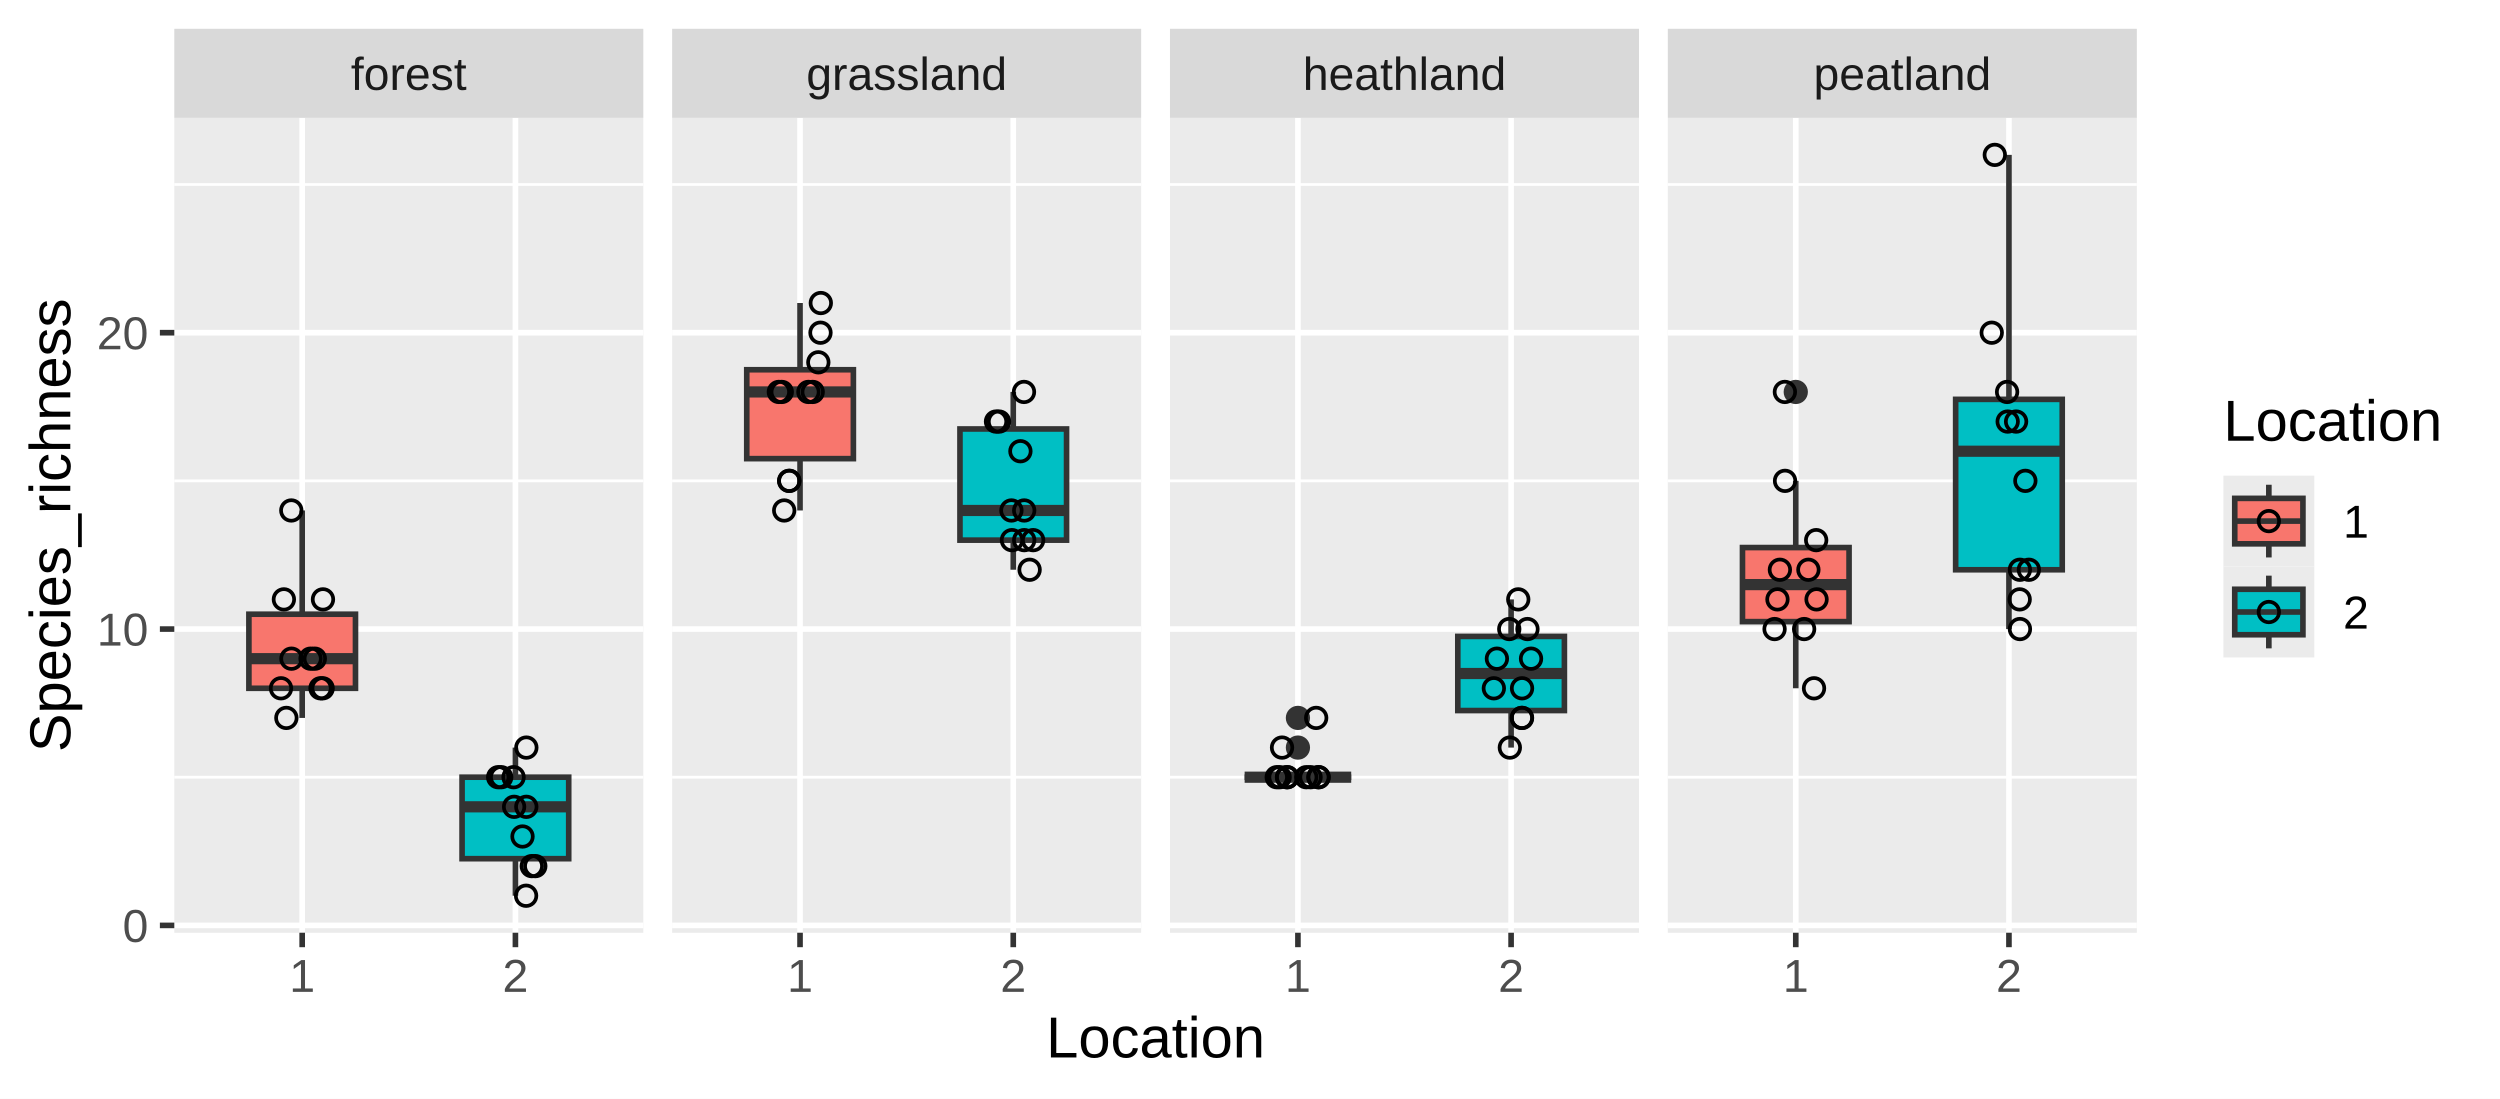
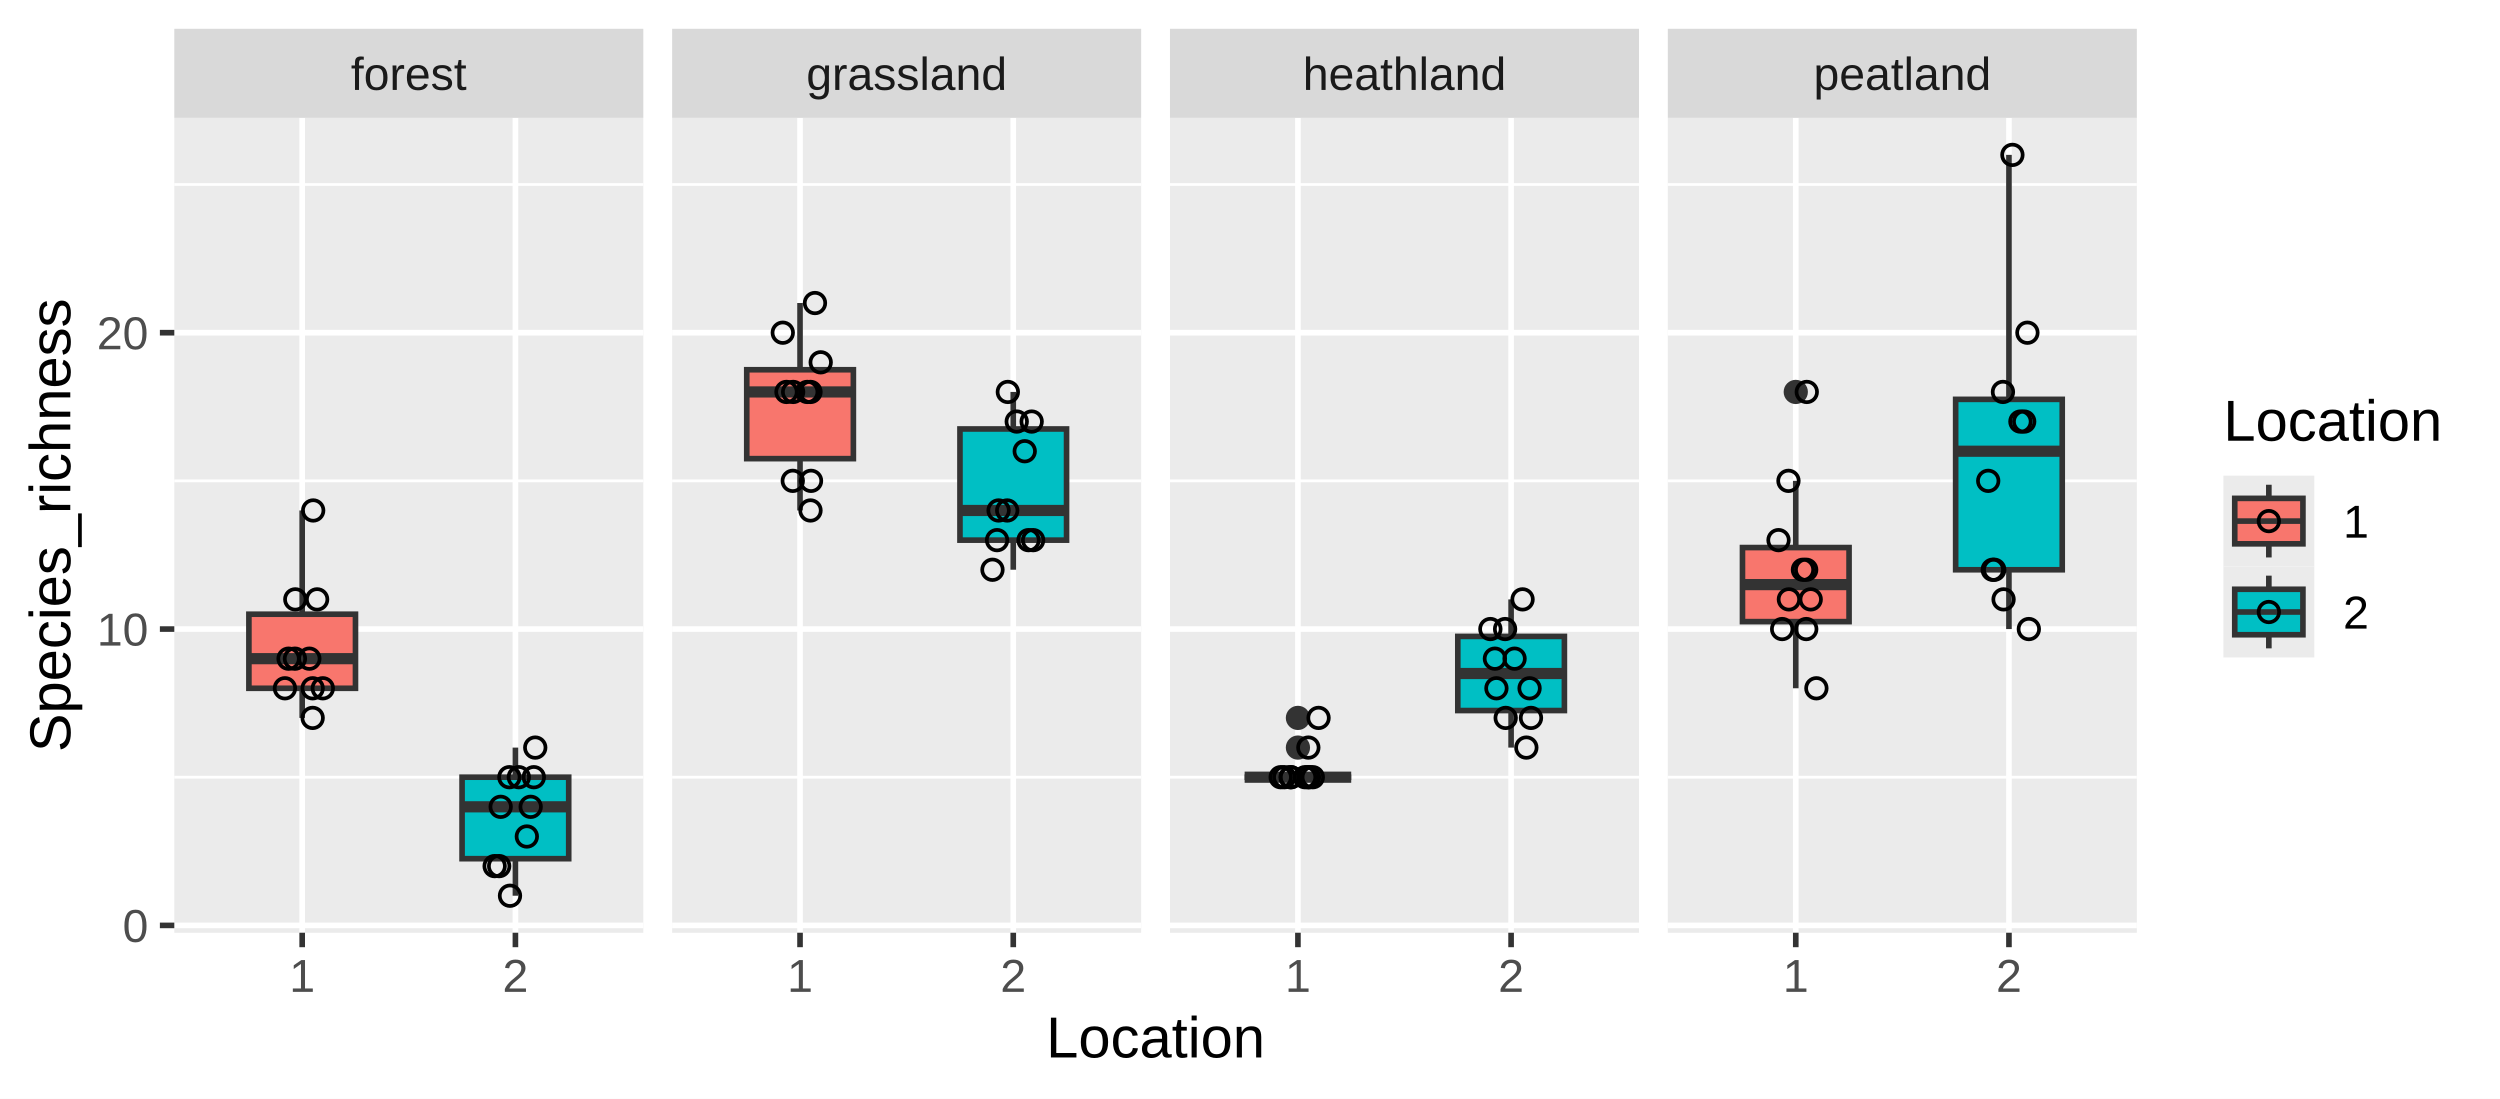
<svg xmlns="http://www.w3.org/2000/svg" width="475.20pt" height="208.80pt" viewBox="0 0 475.20 208.80">
  <g class="svglite">
    <defs>
      <style type="text/css">
    .svglite line, .svglite polyline, .svglite polygon, .svglite path, .svglite rect, .svglite circle {
      fill: none;
      stroke: #000000;
      stroke-linecap: round;
      stroke-linejoin: round;
      stroke-miterlimit: 10.00;
    }
    .svglite text {
      white-space: pre;
    }
    .svglite g.glyphgroup path {
      fill: inherit;
      stroke: none;
    }
  </style>
    </defs>
    <rect width="100%" height="100%" style="stroke: none; fill: #FFFFFF;" />
    <defs>
      <clipPath id="cpMC4wMHw0NzUuMjB8MC4wMHwyMDguODA=">
        <rect x="0.00" y="0.00" width="475.20" height="208.80" />
      </clipPath>
    </defs>
    <g clip-path="url(#cpMC4wMHw0NzUuMjB8MC4wMHwyMDguODA=)">
      <rect x="0" y="0.00" width="475.20" height="208.80" style="stroke-width: 1.07; stroke: #FFFFFF; fill: #FFFFFF;" />
    </g>
    <defs>
      <clipPath id="cpMzMuMTN8MTIyLjI4fDIyLjQwfDE3Ny4zMA==">
        <rect x="33.13" y="22.40" width="89.15" height="154.91" />
      </clipPath>
    </defs>
    <g clip-path="url(#cpMzMuMTN8MTIyLjI4fDIyLjQwfDE3Ny4zMA==)">
      <rect x="33.13" y="22.40" width="89.15" height="154.91" style="stroke-width: 1.07; stroke: none; fill: #EBEBEB;" />
      <polyline points="33.13,147.73 122.28,147.73 " style="stroke-width: 0.53; stroke: #FFFFFF; stroke-linecap: butt;" />
      <polyline points="33.13,91.40 122.28,91.40 " style="stroke-width: 0.53; stroke: #FFFFFF; stroke-linecap: butt;" />
      <polyline points="33.13,35.07 122.28,35.07 " style="stroke-width: 0.53; stroke: #FFFFFF; stroke-linecap: butt;" />
      <polyline points="33.13,175.90 122.28,175.90 " style="stroke-width: 1.07; stroke: #FFFFFF; stroke-linecap: butt;" />
      <polyline points="33.13,119.57 122.28,119.57 " style="stroke-width: 1.07; stroke: #FFFFFF; stroke-linecap: butt;" />
      <polyline points="33.13,63.24 122.28,63.24 " style="stroke-width: 1.07; stroke: #FFFFFF; stroke-linecap: butt;" />
      <polyline points="57.44,177.30 57.44,22.40 " style="stroke-width: 1.07; stroke: #FFFFFF; stroke-linecap: butt;" />
      <polyline points="97.97,177.30 97.97,22.40 " style="stroke-width: 1.07; stroke: #FFFFFF; stroke-linecap: butt;" />
      <line x1="57.44" y1="116.75" x2="57.44" y2="97.03" style="stroke-width: 1.07; stroke: #333333; stroke-linecap: butt;" />
      <line x1="57.44" y1="130.83" x2="57.44" y2="136.46" style="stroke-width: 1.07; stroke: #333333; stroke-linecap: butt;" />
      <polygon points="47.31,116.75 47.31,130.83 67.57,130.83 67.57,116.75 47.31,116.75 " style="stroke-width: 1.07; stroke: #333333; stroke-linecap: butt; stroke-linejoin: miter; fill: #F8766D;" />
      <line x1="47.31" y1="125.20" x2="67.57" y2="125.20" style="stroke-width: 2.13; stroke: #333333; stroke-linecap: butt; stroke-linejoin: miter;" />
      <line x1="97.97" y1="147.73" x2="97.97" y2="142.10" style="stroke-width: 1.07; stroke: #333333; stroke-linecap: butt;" />
      <line x1="97.97" y1="163.22" x2="97.97" y2="170.26" style="stroke-width: 1.07; stroke: #333333; stroke-linecap: butt;" />
      <polygon points="87.83,147.73 87.83,163.22 108.10,163.22 108.10,147.73 87.83,147.73 " style="stroke-width: 1.07; stroke: #333333; stroke-linecap: butt; stroke-linejoin: miter; fill: #00BFC4;" />
      <line x1="87.83" y1="153.36" x2="108.10" y2="153.36" style="stroke-width: 2.13; stroke: #333333; stroke-linecap: butt; stroke-linejoin: miter;" />
-       <circle cx="53.96" cy="113.93" r="1.95" style="stroke-width: 0.71;" />
-       <circle cx="59.03" cy="125.20" r="1.95" style="stroke-width: 0.71;" />
-       <circle cx="61.39" cy="113.93" r="1.95" style="stroke-width: 0.71;" />
-       <circle cx="55.37" cy="97.03" r="1.95" style="stroke-width: 0.71;" />
-       <circle cx="55.40" cy="125.20" r="1.95" style="stroke-width: 0.71;" />
-       <circle cx="60.92" cy="130.83" r="1.95" style="stroke-width: 0.71;" />
-       <circle cx="61.33" cy="130.83" r="1.95" style="stroke-width: 0.71;" />
-       <circle cx="59.84" cy="125.20" r="1.95" style="stroke-width: 0.71;" />
-       <circle cx="54.43" cy="136.46" r="1.95" style="stroke-width: 0.71;" />
-       <circle cx="53.41" cy="130.83" r="1.95" style="stroke-width: 0.71;" />
-       <circle cx="95.27" cy="147.73" r="1.95" style="stroke-width: 0.71;" />
-       <circle cx="97.62" cy="147.73" r="1.95" style="stroke-width: 0.71;" />
-       <circle cx="100.04" cy="153.36" r="1.95" style="stroke-width: 0.71;" />
-       <circle cx="94.69" cy="147.73" r="1.95" style="stroke-width: 0.71;" />
-       <circle cx="100.00" cy="170.26" r="1.95" style="stroke-width: 0.71;" />
-       <circle cx="99.32" cy="159.00" r="1.95" style="stroke-width: 0.71;" />
-       <circle cx="101.08" cy="164.63" r="1.95" style="stroke-width: 0.71;" />
-       <circle cx="101.75" cy="164.63" r="1.95" style="stroke-width: 0.71;" />
-       <circle cx="100.05" cy="142.10" r="1.95" style="stroke-width: 0.71;" />
-       <circle cx="97.72" cy="153.36" r="1.95" style="stroke-width: 0.71;" />
+       <circle cx="56.13" cy="113.93" r="1.95" style="stroke-width: 0.71;" />
+       <circle cx="54.85" cy="125.20" r="1.95" style="stroke-width: 0.71;" />
+       <circle cx="60.28" cy="113.93" r="1.95" style="stroke-width: 0.71;" />
+       <circle cx="59.53" cy="97.03" r="1.95" style="stroke-width: 0.71;" />
+       <circle cx="56.06" cy="125.20" r="1.95" style="stroke-width: 0.71;" />
+       <circle cx="61.36" cy="130.83" r="1.95" style="stroke-width: 0.71;" />
+       <circle cx="54.16" cy="130.83" r="1.95" style="stroke-width: 0.71;" />
+       <circle cx="58.80" cy="125.20" r="1.95" style="stroke-width: 0.71;" />
+       <circle cx="59.43" cy="136.46" r="1.95" style="stroke-width: 0.71;" />
+       <circle cx="59.43" cy="130.83" r="1.95" style="stroke-width: 0.71;" />
+       <circle cx="98.62" cy="147.73" r="1.95" style="stroke-width: 0.71;" />
+       <circle cx="96.82" cy="147.73" r="1.95" style="stroke-width: 0.71;" />
+       <circle cx="95.17" cy="153.36" r="1.95" style="stroke-width: 0.71;" />
+       <circle cx="101.47" cy="147.73" r="1.95" style="stroke-width: 0.71;" />
+       <circle cx="96.94" cy="170.26" r="1.95" style="stroke-width: 0.71;" />
+       <circle cx="100.14" cy="159.00" r="1.95" style="stroke-width: 0.71;" />
+       <circle cx="94.02" cy="164.63" r="1.95" style="stroke-width: 0.71;" />
+       <circle cx="94.88" cy="164.63" r="1.95" style="stroke-width: 0.71;" />
+       <circle cx="101.74" cy="142.10" r="1.95" style="stroke-width: 0.71;" />
+       <circle cx="100.87" cy="153.36" r="1.95" style="stroke-width: 0.71;" />
    </g>
    <g clip-path="url(#cpMC4wMHw0NzUuMjB8MC4wMHwyMDguODA=)">
</g>
    <defs>
      <clipPath id="cpMTI3Ljc2fDIxNi45MXwyMi40MHwxNzcuMzA=">
        <rect x="127.76" y="22.40" width="89.15" height="154.91" />
      </clipPath>
    </defs>
    <g clip-path="url(#cpMTI3Ljc2fDIxNi45MXwyMi40MHwxNzcuMzA=)">
      <rect x="127.76" y="22.40" width="89.15" height="154.91" style="stroke-width: 1.07; stroke: none; fill: #EBEBEB;" />
      <polyline points="127.76,147.73 216.91,147.73 " style="stroke-width: 0.53; stroke: #FFFFFF; stroke-linecap: butt;" />
      <polyline points="127.76,91.40 216.91,91.40 " style="stroke-width: 0.53; stroke: #FFFFFF; stroke-linecap: butt;" />
      <polyline points="127.76,35.07 216.91,35.07 " style="stroke-width: 0.53; stroke: #FFFFFF; stroke-linecap: butt;" />
      <polyline points="127.76,175.90 216.91,175.90 " style="stroke-width: 1.07; stroke: #FFFFFF; stroke-linecap: butt;" />
      <polyline points="127.76,119.57 216.91,119.57 " style="stroke-width: 1.07; stroke: #FFFFFF; stroke-linecap: butt;" />
      <polyline points="127.76,63.24 216.91,63.24 " style="stroke-width: 1.07; stroke: #FFFFFF; stroke-linecap: butt;" />
      <polyline points="152.07,177.30 152.07,22.40 " style="stroke-width: 1.07; stroke: #FFFFFF; stroke-linecap: butt;" />
      <polyline points="192.60,177.30 192.60,22.40 " style="stroke-width: 1.07; stroke: #FFFFFF; stroke-linecap: butt;" />
      <line x1="152.07" y1="70.28" x2="152.07" y2="57.60" style="stroke-width: 1.07; stroke: #333333; stroke-linecap: butt;" />
      <line x1="152.07" y1="87.18" x2="152.07" y2="97.03" style="stroke-width: 1.07; stroke: #333333; stroke-linecap: butt;" />
      <polygon points="141.94,70.28 141.94,87.18 162.21,87.18 162.21,70.28 141.94,70.28 " style="stroke-width: 1.07; stroke: #333333; stroke-linecap: butt; stroke-linejoin: miter; fill: #F8766D;" />
      <line x1="141.94" y1="74.50" x2="162.21" y2="74.50" style="stroke-width: 2.13; stroke: #333333; stroke-linecap: butt; stroke-linejoin: miter;" />
      <line x1="192.60" y1="81.54" x2="192.60" y2="74.50" style="stroke-width: 1.07; stroke: #333333; stroke-linecap: butt;" />
      <line x1="192.60" y1="102.67" x2="192.60" y2="108.30" style="stroke-width: 1.07; stroke: #333333; stroke-linecap: butt;" />
      <polygon points="182.47,81.54 182.47,102.67 202.73,102.67 202.73,81.54 182.47,81.54 " style="stroke-width: 1.07; stroke: #333333; stroke-linecap: butt; stroke-linejoin: miter; fill: #00BFC4;" />
      <line x1="182.47" y1="97.03" x2="202.73" y2="97.03" style="stroke-width: 2.13; stroke: #333333; stroke-linecap: butt; stroke-linejoin: miter;" />
-       <circle cx="148.60" cy="74.50" r="1.95" style="stroke-width: 0.71;" />
-       <circle cx="153.66" cy="74.50" r="1.95" style="stroke-width: 0.71;" />
-       <circle cx="156.02" cy="57.60" r="1.95" style="stroke-width: 0.71;" />
-       <circle cx="150.00" cy="91.40" r="1.95" style="stroke-width: 0.71;" />
-       <circle cx="150.04" cy="91.40" r="1.95" style="stroke-width: 0.71;" />
-       <circle cx="155.55" cy="68.87" r="1.95" style="stroke-width: 0.71;" />
-       <circle cx="155.96" cy="63.24" r="1.95" style="stroke-width: 0.71;" />
-       <circle cx="154.48" cy="74.50" r="1.95" style="stroke-width: 0.71;" />
-       <circle cx="149.06" cy="97.03" r="1.95" style="stroke-width: 0.71;" />
-       <circle cx="148.04" cy="74.50" r="1.95" style="stroke-width: 0.71;" />
-       <circle cx="189.90" cy="80.13" r="1.95" style="stroke-width: 0.71;" />
-       <circle cx="192.25" cy="97.03" r="1.95" style="stroke-width: 0.71;" />
-       <circle cx="194.68" cy="97.03" r="1.95" style="stroke-width: 0.71;" />
-       <circle cx="189.32" cy="80.13" r="1.95" style="stroke-width: 0.71;" />
-       <circle cx="194.64" cy="74.50" r="1.95" style="stroke-width: 0.71;" />
-       <circle cx="193.96" cy="85.77" r="1.95" style="stroke-width: 0.71;" />
-       <circle cx="195.71" cy="108.30" r="1.95" style="stroke-width: 0.71;" />
+       <circle cx="150.76" cy="74.50" r="1.95" style="stroke-width: 0.71;" />
+       <circle cx="149.49" cy="74.50" r="1.95" style="stroke-width: 0.71;" />
+       <circle cx="154.91" cy="57.60" r="1.95" style="stroke-width: 0.71;" />
+       <circle cx="154.16" cy="91.40" r="1.95" style="stroke-width: 0.71;" />
+       <circle cx="150.69" cy="91.40" r="1.95" style="stroke-width: 0.71;" />
+       <circle cx="156.00" cy="68.87" r="1.95" style="stroke-width: 0.71;" />
+       <circle cx="148.79" cy="63.24" r="1.95" style="stroke-width: 0.71;" />
+       <circle cx="153.43" cy="74.50" r="1.95" style="stroke-width: 0.71;" />
+       <circle cx="154.06" cy="97.03" r="1.95" style="stroke-width: 0.71;" />
+       <circle cx="154.06" cy="74.50" r="1.95" style="stroke-width: 0.71;" />
+       <circle cx="193.26" cy="80.13" r="1.95" style="stroke-width: 0.71;" />
+       <circle cx="191.45" cy="97.03" r="1.95" style="stroke-width: 0.71;" />
+       <circle cx="189.81" cy="97.03" r="1.95" style="stroke-width: 0.71;" />
+       <circle cx="196.10" cy="80.13" r="1.95" style="stroke-width: 0.71;" />
+       <circle cx="191.57" cy="74.50" r="1.95" style="stroke-width: 0.71;" />
+       <circle cx="194.78" cy="85.77" r="1.95" style="stroke-width: 0.71;" />
+       <circle cx="188.65" cy="108.30" r="1.95" style="stroke-width: 0.71;" />
+       <circle cx="189.52" cy="102.67" r="1.95" style="stroke-width: 0.71;" />
      <circle cx="196.38" cy="102.67" r="1.95" style="stroke-width: 0.71;" />
-       <circle cx="194.68" cy="102.67" r="1.95" style="stroke-width: 0.71;" />
-       <circle cx="192.35" cy="102.67" r="1.95" style="stroke-width: 0.71;" />
+       <circle cx="195.50" cy="102.67" r="1.95" style="stroke-width: 0.71;" />
    </g>
    <g clip-path="url(#cpMC4wMHw0NzUuMjB8MC4wMHwyMDguODA=)">
</g>
    <defs>
      <clipPath id="cpMjIyLjM5fDMxMS41NXwyMi40MHwxNzcuMzA=">
        <rect x="222.39" y="22.40" width="89.15" height="154.91" />
      </clipPath>
    </defs>
    <g clip-path="url(#cpMjIyLjM5fDMxMS41NXwyMi40MHwxNzcuMzA=)">
      <rect x="222.39" y="22.40" width="89.15" height="154.91" style="stroke-width: 1.07; stroke: none; fill: #EBEBEB;" />
      <polyline points="222.39,147.73 311.55,147.73 " style="stroke-width: 0.53; stroke: #FFFFFF; stroke-linecap: butt;" />
      <polyline points="222.39,91.40 311.55,91.40 " style="stroke-width: 0.53; stroke: #FFFFFF; stroke-linecap: butt;" />
      <polyline points="222.39,35.07 311.55,35.07 " style="stroke-width: 0.53; stroke: #FFFFFF; stroke-linecap: butt;" />
      <polyline points="222.39,175.90 311.55,175.90 " style="stroke-width: 1.07; stroke: #FFFFFF; stroke-linecap: butt;" />
      <polyline points="222.39,119.57 311.55,119.57 " style="stroke-width: 1.07; stroke: #FFFFFF; stroke-linecap: butt;" />
      <polyline points="222.39,63.24 311.55,63.24 " style="stroke-width: 1.07; stroke: #FFFFFF; stroke-linecap: butt;" />
      <polyline points="246.71,177.30 246.71,22.40 " style="stroke-width: 1.07; stroke: #FFFFFF; stroke-linecap: butt;" />
      <polyline points="287.23,177.30 287.23,22.40 " style="stroke-width: 1.07; stroke: #FFFFFF; stroke-linecap: butt;" />
      <circle cx="246.71" cy="136.46" r="1.95" style="stroke-width: 0.71; stroke: #333333; fill: #333333;" />
      <circle cx="246.71" cy="142.10" r="1.95" style="stroke-width: 0.71; stroke: #333333; fill: #333333;" />
      <line x1="246.71" y1="147.73" x2="246.71" y2="147.73" style="stroke-width: 1.07; stroke: #333333; stroke-linecap: butt;" />
      <line x1="246.71" y1="147.73" x2="246.71" y2="147.73" style="stroke-width: 1.07; stroke: #333333; stroke-linecap: butt;" />
      <polygon points="236.58,147.73 236.58,147.73 256.84,147.73 256.84,147.73 236.58,147.73 " style="stroke-width: 1.07; stroke: #333333; stroke-linecap: butt; stroke-linejoin: miter; fill: #F8766D;" />
      <line x1="236.58" y1="147.73" x2="256.84" y2="147.73" style="stroke-width: 2.13; stroke: #333333; stroke-linecap: butt; stroke-linejoin: miter;" />
      <line x1="287.23" y1="120.97" x2="287.23" y2="113.93" style="stroke-width: 1.07; stroke: #333333; stroke-linecap: butt;" />
      <line x1="287.23" y1="135.06" x2="287.23" y2="142.10" style="stroke-width: 1.07; stroke: #333333; stroke-linecap: butt;" />
      <polygon points="277.10,120.97 277.10,135.06 297.36,135.06 297.36,120.97 277.10,120.97 " style="stroke-width: 1.07; stroke: #333333; stroke-linecap: butt; stroke-linejoin: miter; fill: #00BFC4;" />
      <line x1="277.10" y1="128.02" x2="297.36" y2="128.02" style="stroke-width: 2.13; stroke: #333333; stroke-linecap: butt; stroke-linejoin: miter;" />
-       <circle cx="243.23" cy="147.73" r="1.95" style="stroke-width: 0.71;" />
-       <circle cx="248.29" cy="147.73" r="1.95" style="stroke-width: 0.71;" />
-       <circle cx="250.66" cy="147.73" r="1.95" style="stroke-width: 0.71;" />
-       <circle cx="244.63" cy="147.73" r="1.95" style="stroke-width: 0.71;" />
-       <circle cx="244.67" cy="147.73" r="1.95" style="stroke-width: 0.71;" />
-       <circle cx="250.18" cy="136.46" r="1.95" style="stroke-width: 0.71;" />
-       <circle cx="250.59" cy="147.73" r="1.95" style="stroke-width: 0.71;" />
-       <circle cx="249.11" cy="147.73" r="1.95" style="stroke-width: 0.71;" />
-       <circle cx="243.69" cy="142.10" r="1.95" style="stroke-width: 0.71;" />
-       <circle cx="242.68" cy="147.73" r="1.95" style="stroke-width: 0.71;" />
-       <circle cx="284.53" cy="125.20" r="1.95" style="stroke-width: 0.71;" />
-       <circle cx="286.88" cy="119.57" r="1.95" style="stroke-width: 0.71;" />
-       <circle cx="289.31" cy="130.83" r="1.95" style="stroke-width: 0.71;" />
-       <circle cx="283.95" cy="130.83" r="1.95" style="stroke-width: 0.71;" />
-       <circle cx="289.27" cy="136.46" r="1.95" style="stroke-width: 0.71;" />
-       <circle cx="288.59" cy="113.93" r="1.95" style="stroke-width: 0.71;" />
-       <circle cx="290.34" cy="119.57" r="1.95" style="stroke-width: 0.71;" />
-       <circle cx="291.02" cy="125.20" r="1.95" style="stroke-width: 0.71;" />
-       <circle cx="289.31" cy="136.46" r="1.95" style="stroke-width: 0.71;" />
-       <circle cx="286.99" cy="142.10" r="1.95" style="stroke-width: 0.71;" />
+       <circle cx="245.39" cy="147.73" r="1.95" style="stroke-width: 0.71;" />
+       <circle cx="244.12" cy="147.73" r="1.95" style="stroke-width: 0.71;" />
+       <circle cx="249.54" cy="147.73" r="1.95" style="stroke-width: 0.71;" />
+       <circle cx="248.80" cy="147.73" r="1.95" style="stroke-width: 0.71;" />
+       <circle cx="245.32" cy="147.73" r="1.95" style="stroke-width: 0.71;" />
+       <circle cx="250.63" cy="136.46" r="1.95" style="stroke-width: 0.71;" />
+       <circle cx="243.43" cy="147.73" r="1.95" style="stroke-width: 0.71;" />
+       <circle cx="248.06" cy="147.73" r="1.95" style="stroke-width: 0.71;" />
+       <circle cx="248.69" cy="142.10" r="1.95" style="stroke-width: 0.71;" />
+       <circle cx="248.70" cy="147.73" r="1.95" style="stroke-width: 0.71;" />
+       <circle cx="287.89" cy="125.20" r="1.95" style="stroke-width: 0.71;" />
+       <circle cx="286.09" cy="119.57" r="1.95" style="stroke-width: 0.71;" />
+       <circle cx="284.44" cy="130.83" r="1.95" style="stroke-width: 0.71;" />
+       <circle cx="290.74" cy="130.83" r="1.95" style="stroke-width: 0.71;" />
+       <circle cx="286.20" cy="136.46" r="1.95" style="stroke-width: 0.71;" />
+       <circle cx="289.41" cy="113.93" r="1.95" style="stroke-width: 0.71;" />
+       <circle cx="283.29" cy="119.57" r="1.95" style="stroke-width: 0.71;" />
+       <circle cx="284.15" cy="125.20" r="1.95" style="stroke-width: 0.71;" />
+       <circle cx="291.01" cy="136.46" r="1.95" style="stroke-width: 0.71;" />
+       <circle cx="290.13" cy="142.10" r="1.95" style="stroke-width: 0.71;" />
    </g>
    <g clip-path="url(#cpMC4wMHw0NzUuMjB8MC4wMHwyMDguODA=)">
</g>
    <defs>
      <clipPath id="cpMzE3LjAyfDQwNi4xOHwyMi40MHwxNzcuMzA=">
        <rect x="317.02" y="22.40" width="89.15" height="154.91" />
      </clipPath>
    </defs>
    <g clip-path="url(#cpMzE3LjAyfDQwNi4xOHwyMi40MHwxNzcuMzA=)">
      <rect x="317.02" y="22.40" width="89.15" height="154.91" style="stroke-width: 1.07; stroke: none; fill: #EBEBEB;" />
      <polyline points="317.02,147.73 406.18,147.73 " style="stroke-width: 0.53; stroke: #FFFFFF; stroke-linecap: butt;" />
      <polyline points="317.02,91.40 406.18,91.40 " style="stroke-width: 0.53; stroke: #FFFFFF; stroke-linecap: butt;" />
      <polyline points="317.02,35.07 406.18,35.07 " style="stroke-width: 0.53; stroke: #FFFFFF; stroke-linecap: butt;" />
      <polyline points="317.02,175.90 406.18,175.90 " style="stroke-width: 1.07; stroke: #FFFFFF; stroke-linecap: butt;" />
      <polyline points="317.02,119.57 406.18,119.57 " style="stroke-width: 1.07; stroke: #FFFFFF; stroke-linecap: butt;" />
      <polyline points="317.02,63.24 406.18,63.24 " style="stroke-width: 1.07; stroke: #FFFFFF; stroke-linecap: butt;" />
      <polyline points="341.34,177.30 341.34,22.40 " style="stroke-width: 1.07; stroke: #FFFFFF; stroke-linecap: butt;" />
      <polyline points="381.86,177.30 381.86,22.40 " style="stroke-width: 1.07; stroke: #FFFFFF; stroke-linecap: butt;" />
      <circle cx="341.34" cy="74.50" r="1.95" style="stroke-width: 0.71; stroke: #333333; fill: #333333;" />
      <line x1="341.34" y1="104.08" x2="341.34" y2="91.40" style="stroke-width: 1.07; stroke: #333333; stroke-linecap: butt;" />
      <line x1="341.34" y1="118.16" x2="341.34" y2="130.83" style="stroke-width: 1.07; stroke: #333333; stroke-linecap: butt;" />
      <polygon points="331.21,104.08 331.21,118.16 351.47,118.16 351.47,104.08 331.21,104.08 " style="stroke-width: 1.07; stroke: #333333; stroke-linecap: butt; stroke-linejoin: miter; fill: #F8766D;" />
      <line x1="331.21" y1="111.12" x2="351.47" y2="111.12" style="stroke-width: 2.13; stroke: #333333; stroke-linecap: butt; stroke-linejoin: miter;" />
      <line x1="381.86" y1="75.91" x2="381.86" y2="29.44" style="stroke-width: 1.07; stroke: #333333; stroke-linecap: butt;" />
      <line x1="381.86" y1="108.30" x2="381.86" y2="119.57" style="stroke-width: 1.07; stroke: #333333; stroke-linecap: butt;" />
      <polygon points="371.73,75.91 371.73,108.30 391.99,108.30 391.99,75.91 371.73,75.91 " style="stroke-width: 1.07; stroke: #333333; stroke-linecap: butt; stroke-linejoin: miter; fill: #00BFC4;" />
      <line x1="371.73" y1="85.77" x2="391.99" y2="85.77" style="stroke-width: 2.13; stroke: #333333; stroke-linecap: butt; stroke-linejoin: miter;" />
-       <circle cx="337.86" cy="113.93" r="1.95" style="stroke-width: 0.71;" />
-       <circle cx="342.93" cy="119.57" r="1.95" style="stroke-width: 0.71;" />
-       <circle cx="345.29" cy="113.93" r="1.95" style="stroke-width: 0.71;" />
-       <circle cx="339.27" cy="74.50" r="1.95" style="stroke-width: 0.71;" />
-       <circle cx="339.30" cy="91.40" r="1.95" style="stroke-width: 0.71;" />
-       <circle cx="344.81" cy="130.83" r="1.95" style="stroke-width: 0.71;" />
-       <circle cx="345.22" cy="102.67" r="1.95" style="stroke-width: 0.71;" />
-       <circle cx="343.74" cy="108.30" r="1.95" style="stroke-width: 0.71;" />
-       <circle cx="338.32" cy="108.30" r="1.95" style="stroke-width: 0.71;" />
-       <circle cx="337.31" cy="119.57" r="1.95" style="stroke-width: 0.71;" />
-       <circle cx="379.17" cy="29.44" r="1.95" style="stroke-width: 0.71;" />
-       <circle cx="381.51" cy="74.50" r="1.95" style="stroke-width: 0.71;" />
-       <circle cx="383.94" cy="108.30" r="1.95" style="stroke-width: 0.71;" />
-       <circle cx="378.59" cy="63.24" r="1.95" style="stroke-width: 0.71;" />
-       <circle cx="383.90" cy="113.93" r="1.95" style="stroke-width: 0.71;" />
-       <circle cx="383.22" cy="80.13" r="1.95" style="stroke-width: 0.71;" />
-       <circle cx="384.98" cy="91.40" r="1.95" style="stroke-width: 0.71;" />
-       <circle cx="385.65" cy="108.30" r="1.95" style="stroke-width: 0.71;" />
-       <circle cx="383.95" cy="119.57" r="1.95" style="stroke-width: 0.71;" />
-       <circle cx="381.62" cy="80.13" r="1.95" style="stroke-width: 0.71;" />
+       <circle cx="340.03" cy="113.93" r="1.95" style="stroke-width: 0.71;" />
+       <circle cx="338.75" cy="119.57" r="1.95" style="stroke-width: 0.71;" />
+       <circle cx="344.18" cy="113.93" r="1.95" style="stroke-width: 0.71;" />
+       <circle cx="343.43" cy="74.50" r="1.95" style="stroke-width: 0.71;" />
+       <circle cx="339.95" cy="91.40" r="1.95" style="stroke-width: 0.71;" />
+       <circle cx="345.26" cy="130.83" r="1.95" style="stroke-width: 0.71;" />
+       <circle cx="338.06" cy="102.67" r="1.95" style="stroke-width: 0.71;" />
+       <circle cx="342.70" cy="108.30" r="1.95" style="stroke-width: 0.71;" />
+       <circle cx="343.32" cy="108.30" r="1.95" style="stroke-width: 0.71;" />
+       <circle cx="343.33" cy="119.57" r="1.95" style="stroke-width: 0.71;" />
+       <circle cx="382.52" cy="29.44" r="1.95" style="stroke-width: 0.71;" />
+       <circle cx="380.72" cy="74.50" r="1.95" style="stroke-width: 0.71;" />
+       <circle cx="379.07" cy="108.30" r="1.95" style="stroke-width: 0.71;" />
+       <circle cx="385.37" cy="63.24" r="1.95" style="stroke-width: 0.71;" />
+       <circle cx="380.84" cy="113.93" r="1.95" style="stroke-width: 0.71;" />
+       <circle cx="384.04" cy="80.13" r="1.95" style="stroke-width: 0.71;" />
+       <circle cx="377.92" cy="91.40" r="1.95" style="stroke-width: 0.71;" />
+       <circle cx="378.78" cy="108.30" r="1.95" style="stroke-width: 0.71;" />
+       <circle cx="385.64" cy="119.57" r="1.95" style="stroke-width: 0.71;" />
+       <circle cx="384.76" cy="80.13" r="1.95" style="stroke-width: 0.71;" />
    </g>
    <g clip-path="url(#cpMC4wMHw0NzUuMjB8MC4wMHwyMDguODA=)">
</g>
    <defs>
      <clipPath id="cpMzMuMTN8MTIyLjI4fDUuNDh8MjIuNDA=">
        <rect x="33.13" y="5.48" width="89.15" height="16.92" />
      </clipPath>
    </defs>
    <g clip-path="url(#cpMzMuMTN8MTIyLjI4fDUuNDh8MjIuNDA=)">
      <rect x="33.13" y="5.48" width="89.15" height="16.92" style="stroke-width: 1.07; stroke: none; fill: #D9D9D9;" />
      <text x="77.70" y="17.09" text-anchor="middle" style="font-size: 8.80px;fill: #1A1A1A; font-family: &quot;Arial&quot;;" textLength="21.98px" lengthAdjust="spacingAndGlyphs">forest</text>
    </g>
    <g clip-path="url(#cpMC4wMHw0NzUuMjB8MC4wMHwyMDguODA=)">
</g>
    <defs>
      <clipPath id="cpMTI3Ljc2fDIxNi45MXw1LjQ4fDIyLjQw">
        <rect x="127.76" y="5.48" width="89.15" height="16.92" />
      </clipPath>
    </defs>
    <g clip-path="url(#cpMTI3Ljc2fDIxNi45MXw1LjQ4fDIyLjQw)">
      <rect x="127.76" y="5.48" width="89.15" height="16.92" style="stroke-width: 1.07; stroke: none; fill: #D9D9D9;" />
      <text x="172.34" y="17.09" text-anchor="middle" style="font-size: 8.80px;fill: #1A1A1A; font-family: &quot;Arial&quot;;" textLength="38.14px" lengthAdjust="spacingAndGlyphs">grassland</text>
    </g>
    <g clip-path="url(#cpMC4wMHw0NzUuMjB8MC4wMHwyMDguODA=)">
</g>
    <defs>
      <clipPath id="cpMjIyLjM5fDMxMS41NXw1LjQ4fDIyLjQw">
        <rect x="222.39" y="5.48" width="89.15" height="16.92" />
      </clipPath>
    </defs>
    <g clip-path="url(#cpMjIyLjM5fDMxMS41NXw1LjQ4fDIyLjQw)">
      <rect x="222.39" y="5.48" width="89.15" height="16.92" style="stroke-width: 1.07; stroke: none; fill: #D9D9D9;" />
      <text x="266.97" y="17.09" text-anchor="middle" style="font-size: 8.80px;fill: #1A1A1A; font-family: &quot;Arial&quot;;" textLength="38.62px" lengthAdjust="spacingAndGlyphs">heathland</text>
    </g>
    <g clip-path="url(#cpMC4wMHw0NzUuMjB8MC4wMHwyMDguODA=)">
</g>
    <defs>
      <clipPath id="cpMzE3LjAyfDQwNi4xOHw1LjQ4fDIyLjQw">
        <rect x="317.02" y="5.48" width="89.15" height="16.92" />
      </clipPath>
    </defs>
    <g clip-path="url(#cpMzE3LjAyfDQwNi4xOHw1LjQ4fDIyLjQw)">
      <rect x="317.02" y="5.48" width="89.15" height="16.92" style="stroke-width: 1.07; stroke: none; fill: #D9D9D9;" />
      <text x="361.60" y="17.09" text-anchor="middle" style="font-size: 8.80px;fill: #1A1A1A; font-family: &quot;Arial&quot;;" textLength="33.73px" lengthAdjust="spacingAndGlyphs">peatland</text>
    </g>
    <g clip-path="url(#cpMC4wMHw0NzUuMjB8MC4wMHwyMDguODA=)">
      <polyline points="57.44,180.04 57.44,177.30 " style="stroke-width: 1.07; stroke: #333333; stroke-linecap: butt;" />
      <polyline points="97.97,180.04 97.97,177.30 " style="stroke-width: 1.07; stroke: #333333; stroke-linecap: butt;" />
      <text x="57.44" y="188.54" text-anchor="middle" style="font-size: 8.80px;fill: #4D4D4D; font-family: &quot;Arial&quot;;" textLength="4.89px" lengthAdjust="spacingAndGlyphs">1</text>
      <text x="97.97" y="188.54" text-anchor="middle" style="font-size: 8.80px;fill: #4D4D4D; font-family: &quot;Arial&quot;;" textLength="4.89px" lengthAdjust="spacingAndGlyphs">2</text>
      <polyline points="152.07,180.04 152.07,177.30 " style="stroke-width: 1.07; stroke: #333333; stroke-linecap: butt;" />
      <polyline points="192.60,180.04 192.60,177.30 " style="stroke-width: 1.07; stroke: #333333; stroke-linecap: butt;" />
      <text x="152.07" y="188.54" text-anchor="middle" style="font-size: 8.80px;fill: #4D4D4D; font-family: &quot;Arial&quot;;" textLength="4.89px" lengthAdjust="spacingAndGlyphs">1</text>
      <text x="192.60" y="188.54" text-anchor="middle" style="font-size: 8.80px;fill: #4D4D4D; font-family: &quot;Arial&quot;;" textLength="4.89px" lengthAdjust="spacingAndGlyphs">2</text>
      <polyline points="246.71,180.04 246.71,177.30 " style="stroke-width: 1.07; stroke: #333333; stroke-linecap: butt;" />
      <polyline points="287.23,180.04 287.23,177.30 " style="stroke-width: 1.07; stroke: #333333; stroke-linecap: butt;" />
      <text x="246.71" y="188.54" text-anchor="middle" style="font-size: 8.80px;fill: #4D4D4D; font-family: &quot;Arial&quot;;" textLength="4.89px" lengthAdjust="spacingAndGlyphs">1</text>
      <text x="287.23" y="188.54" text-anchor="middle" style="font-size: 8.80px;fill: #4D4D4D; font-family: &quot;Arial&quot;;" textLength="4.89px" lengthAdjust="spacingAndGlyphs">2</text>
      <polyline points="341.34,180.04 341.34,177.30 " style="stroke-width: 1.07; stroke: #333333; stroke-linecap: butt;" />
      <polyline points="381.86,180.04 381.86,177.30 " style="stroke-width: 1.07; stroke: #333333; stroke-linecap: butt;" />
      <text x="341.34" y="188.54" text-anchor="middle" style="font-size: 8.80px;fill: #4D4D4D; font-family: &quot;Arial&quot;;" textLength="4.89px" lengthAdjust="spacingAndGlyphs">1</text>
      <text x="381.86" y="188.54" text-anchor="middle" style="font-size: 8.80px;fill: #4D4D4D; font-family: &quot;Arial&quot;;" textLength="4.89px" lengthAdjust="spacingAndGlyphs">2</text>
      <text x="28.20" y="179.05" text-anchor="end" style="font-size: 8.80px;fill: #4D4D4D; font-family: &quot;Arial&quot;;" textLength="4.89px" lengthAdjust="spacingAndGlyphs">0</text>
      <text x="28.20" y="122.72" text-anchor="end" style="font-size: 8.80px;fill: #4D4D4D; font-family: &quot;Arial&quot;;" textLength="9.78px" lengthAdjust="spacingAndGlyphs">10</text>
      <text x="28.20" y="66.39" text-anchor="end" style="font-size: 8.80px;fill: #4D4D4D; font-family: &quot;Arial&quot;;" textLength="9.78px" lengthAdjust="spacingAndGlyphs">20</text>
      <polyline points="30.39,175.90 33.13,175.90 " style="stroke-width: 1.07; stroke: #333333; stroke-linecap: butt;" />
      <polyline points="30.39,119.57 33.13,119.57 " style="stroke-width: 1.07; stroke: #333333; stroke-linecap: butt;" />
      <polyline points="30.39,63.24 33.13,63.24 " style="stroke-width: 1.07; stroke: #333333; stroke-linecap: butt;" />
      <text x="219.65" y="201.00" text-anchor="middle" style="font-size: 11.00px; font-family: &quot;Arial&quot;;" textLength="41.62px" lengthAdjust="spacingAndGlyphs">Location</text>
      <text transform="translate(13.36,99.85) rotate(-90)" text-anchor="middle" style="font-size: 11.00px; font-family: &quot;Arial&quot;;" textLength="86.25px" lengthAdjust="spacingAndGlyphs">Species_richness</text>
      <rect x="417.14" y="69.25" width="52.58" height="61.19" style="stroke-width: 1.07; stroke: none; fill: #FFFFFF;" />
      <text x="422.62" y="83.77" style="font-size: 11.00px; font-family: &quot;Arial&quot;;" textLength="41.62px" lengthAdjust="spacingAndGlyphs">Location</text>
      <rect x="422.62" y="90.41" width="17.28" height="17.28" style="stroke-width: 1.07; stroke: none; fill: #EBEBEB;" />
      <polyline points="431.26,105.96 431.26,103.37 " style="stroke-width: 1.07; stroke: #333333; stroke-linecap: butt; stroke-linejoin: miter;" />
      <polyline points="431.26,94.73 431.26,92.14 " style="stroke-width: 1.07; stroke: #333333; stroke-linecap: butt; stroke-linejoin: miter;" />
      <rect x="424.78" y="94.73" width="12.96" height="8.64" style="stroke-width: 1.07; stroke: #333333; stroke-linecap: butt; stroke-linejoin: miter; fill: #F8766D;" />
      <polyline points="424.78,99.05 437.74,99.05 " style="stroke-width: 1.07; stroke: #333333; stroke-linecap: butt; stroke-linejoin: miter;" />
      <polyline points="431.26,105.96 431.26,105.96 " style="stroke-width: 1.07; stroke: #333333; stroke-linecap: butt; stroke-linejoin: miter;" />
      <polyline points="431.26,92.14 431.26,92.14 " style="stroke-width: 1.07; stroke: #333333; stroke-linecap: butt; stroke-linejoin: miter;" />
      <circle cx="431.26" cy="99.05" r="1.95" style="stroke-width: 0.71;" />
      <rect x="422.62" y="107.69" width="17.28" height="17.28" style="stroke-width: 1.07; stroke: none; fill: #EBEBEB;" />
      <polyline points="431.26,123.24 431.26,120.65 " style="stroke-width: 1.07; stroke: #333333; stroke-linecap: butt; stroke-linejoin: miter;" />
      <polyline points="431.26,112.01 431.26,109.42 " style="stroke-width: 1.07; stroke: #333333; stroke-linecap: butt; stroke-linejoin: miter;" />
      <rect x="424.78" y="112.01" width="12.96" height="8.64" style="stroke-width: 1.07; stroke: #333333; stroke-linecap: butt; stroke-linejoin: miter; fill: #00BFC4;" />
      <polyline points="424.78,116.33 437.74,116.33 " style="stroke-width: 1.07; stroke: #333333; stroke-linecap: butt; stroke-linejoin: miter;" />
      <polyline points="431.26,123.24 431.26,123.24 " style="stroke-width: 1.07; stroke: #333333; stroke-linecap: butt; stroke-linejoin: miter;" />
      <polyline points="431.26,109.42 431.26,109.42 " style="stroke-width: 1.07; stroke: #333333; stroke-linecap: butt; stroke-linejoin: miter;" />
      <circle cx="431.26" cy="116.33" r="1.95" style="stroke-width: 0.71;" />
      <text x="445.38" y="102.20" style="font-size: 8.80px; font-family: &quot;Arial&quot;;" textLength="4.89px" lengthAdjust="spacingAndGlyphs">1</text>
      <text x="445.38" y="119.48" style="font-size: 8.80px; font-family: &quot;Arial&quot;;" textLength="4.89px" lengthAdjust="spacingAndGlyphs">2</text>
    </g>
  </g>
</svg>
